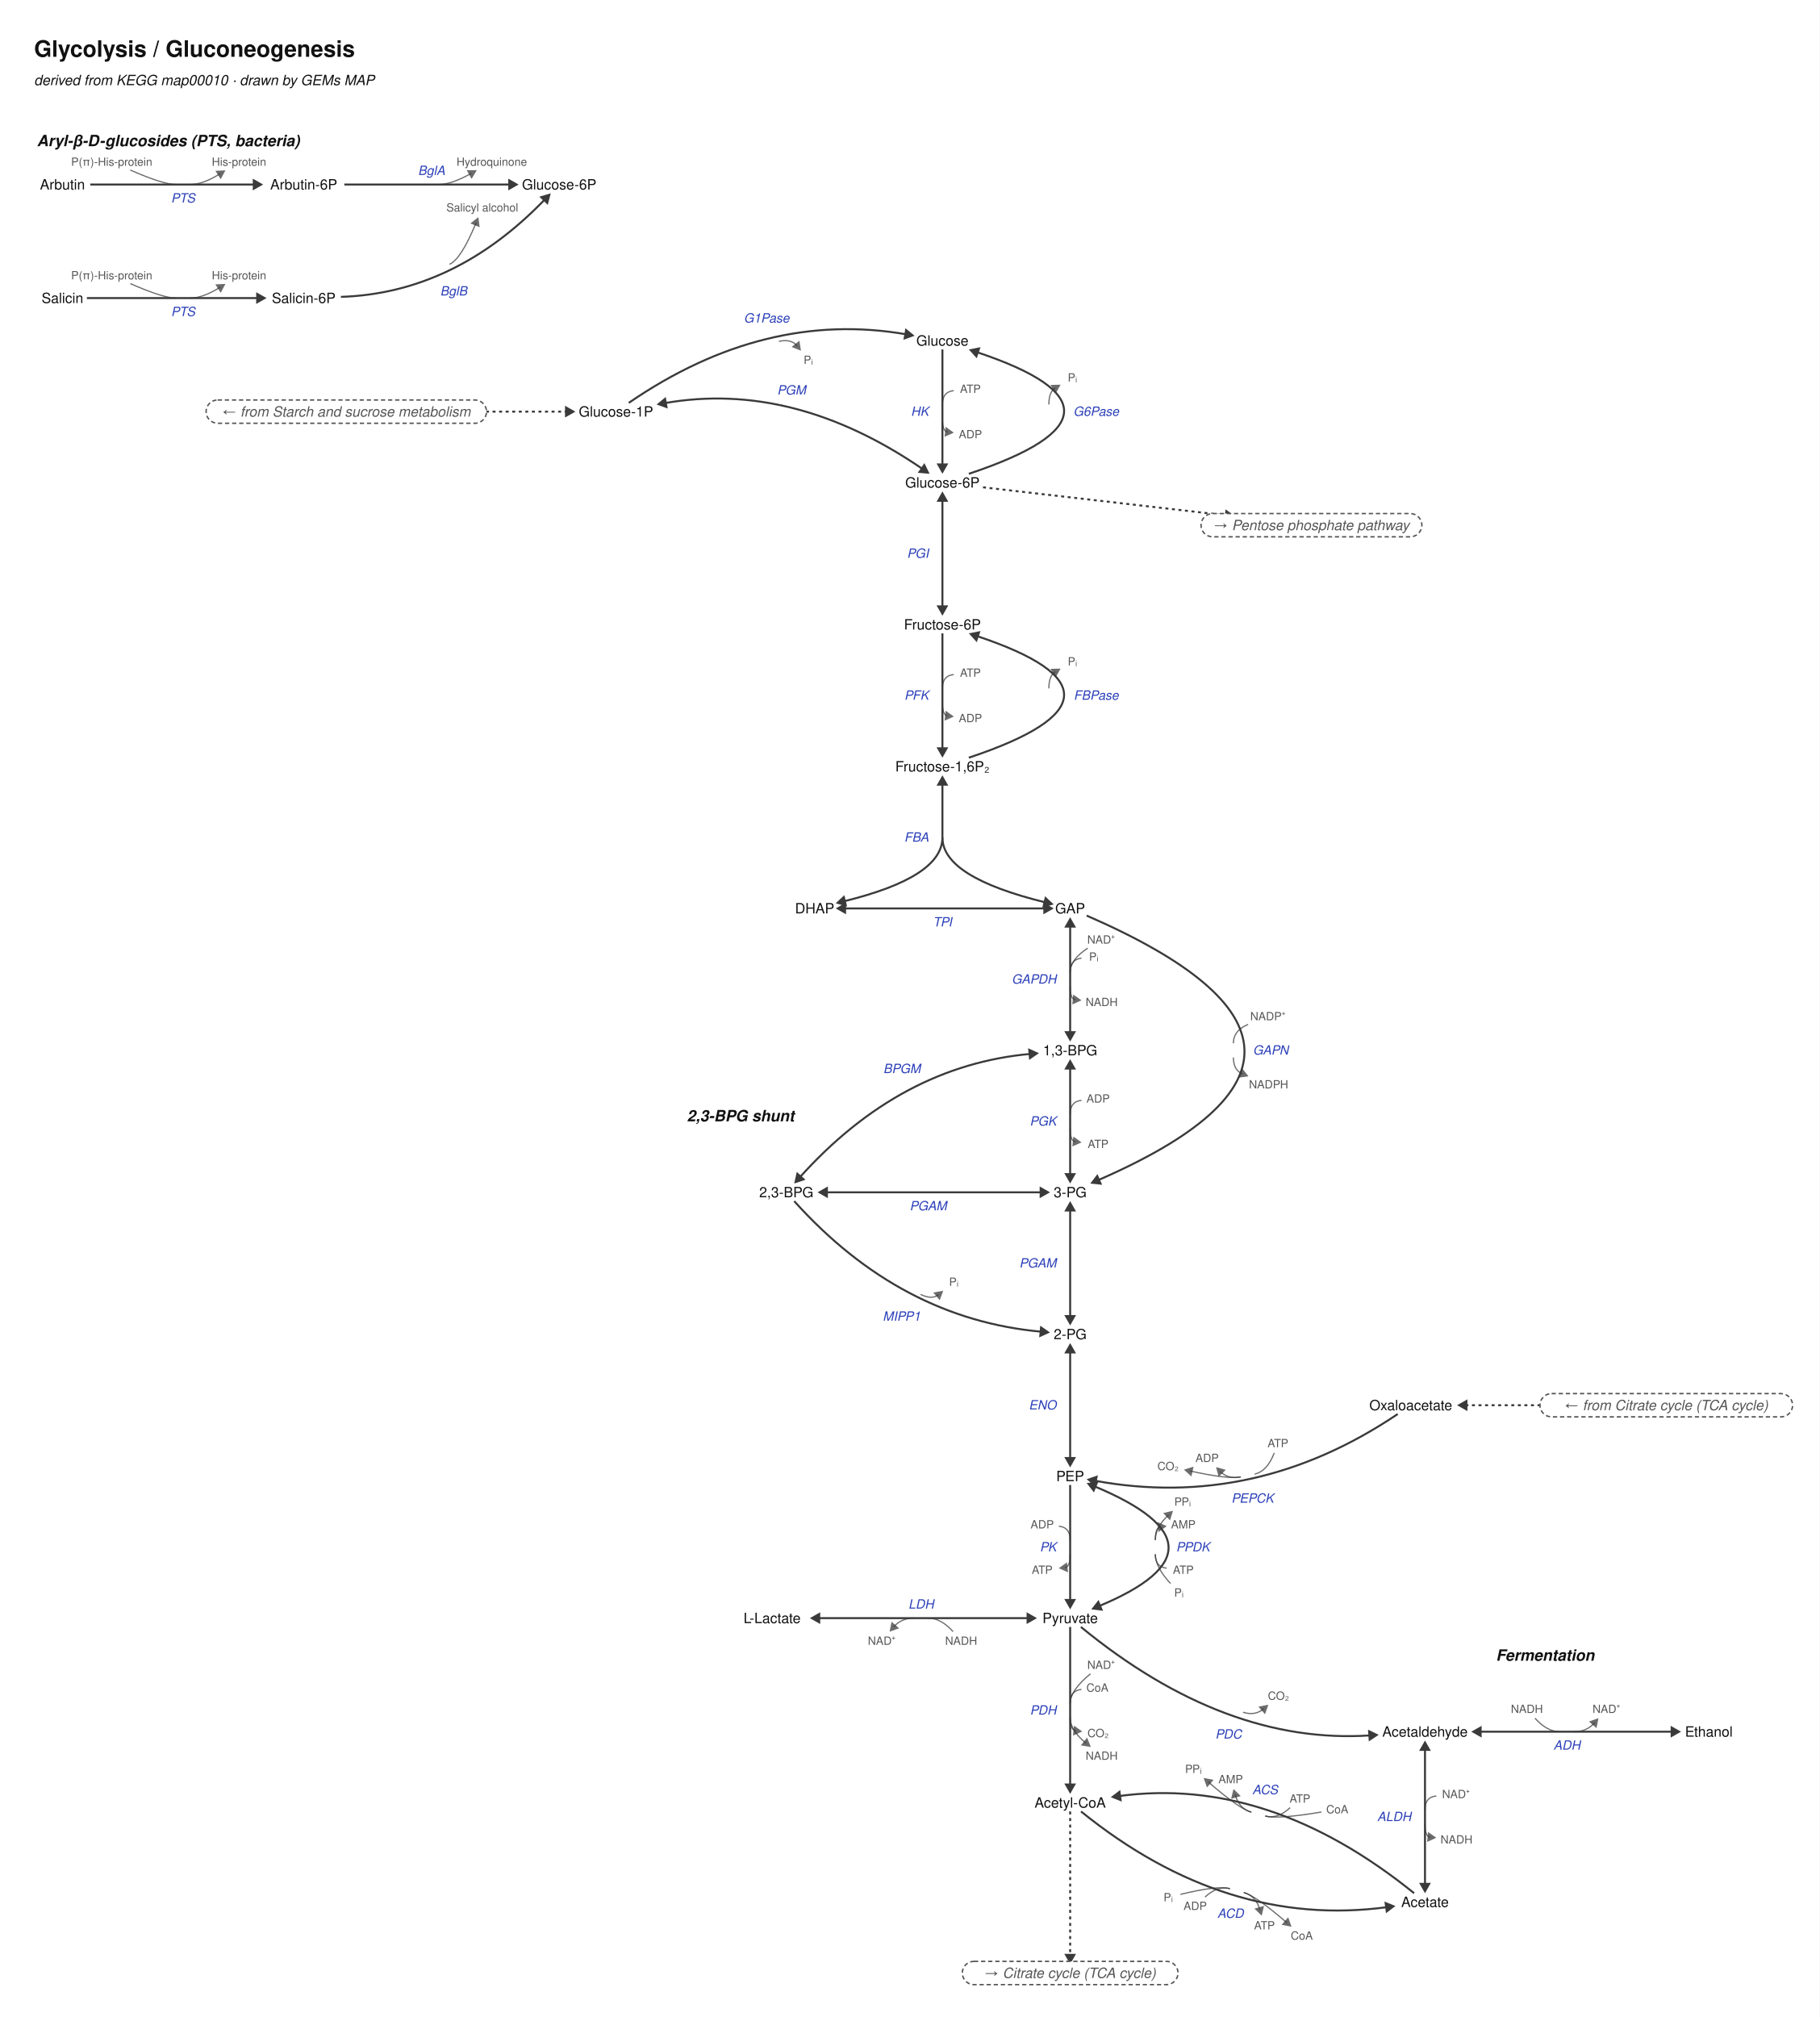
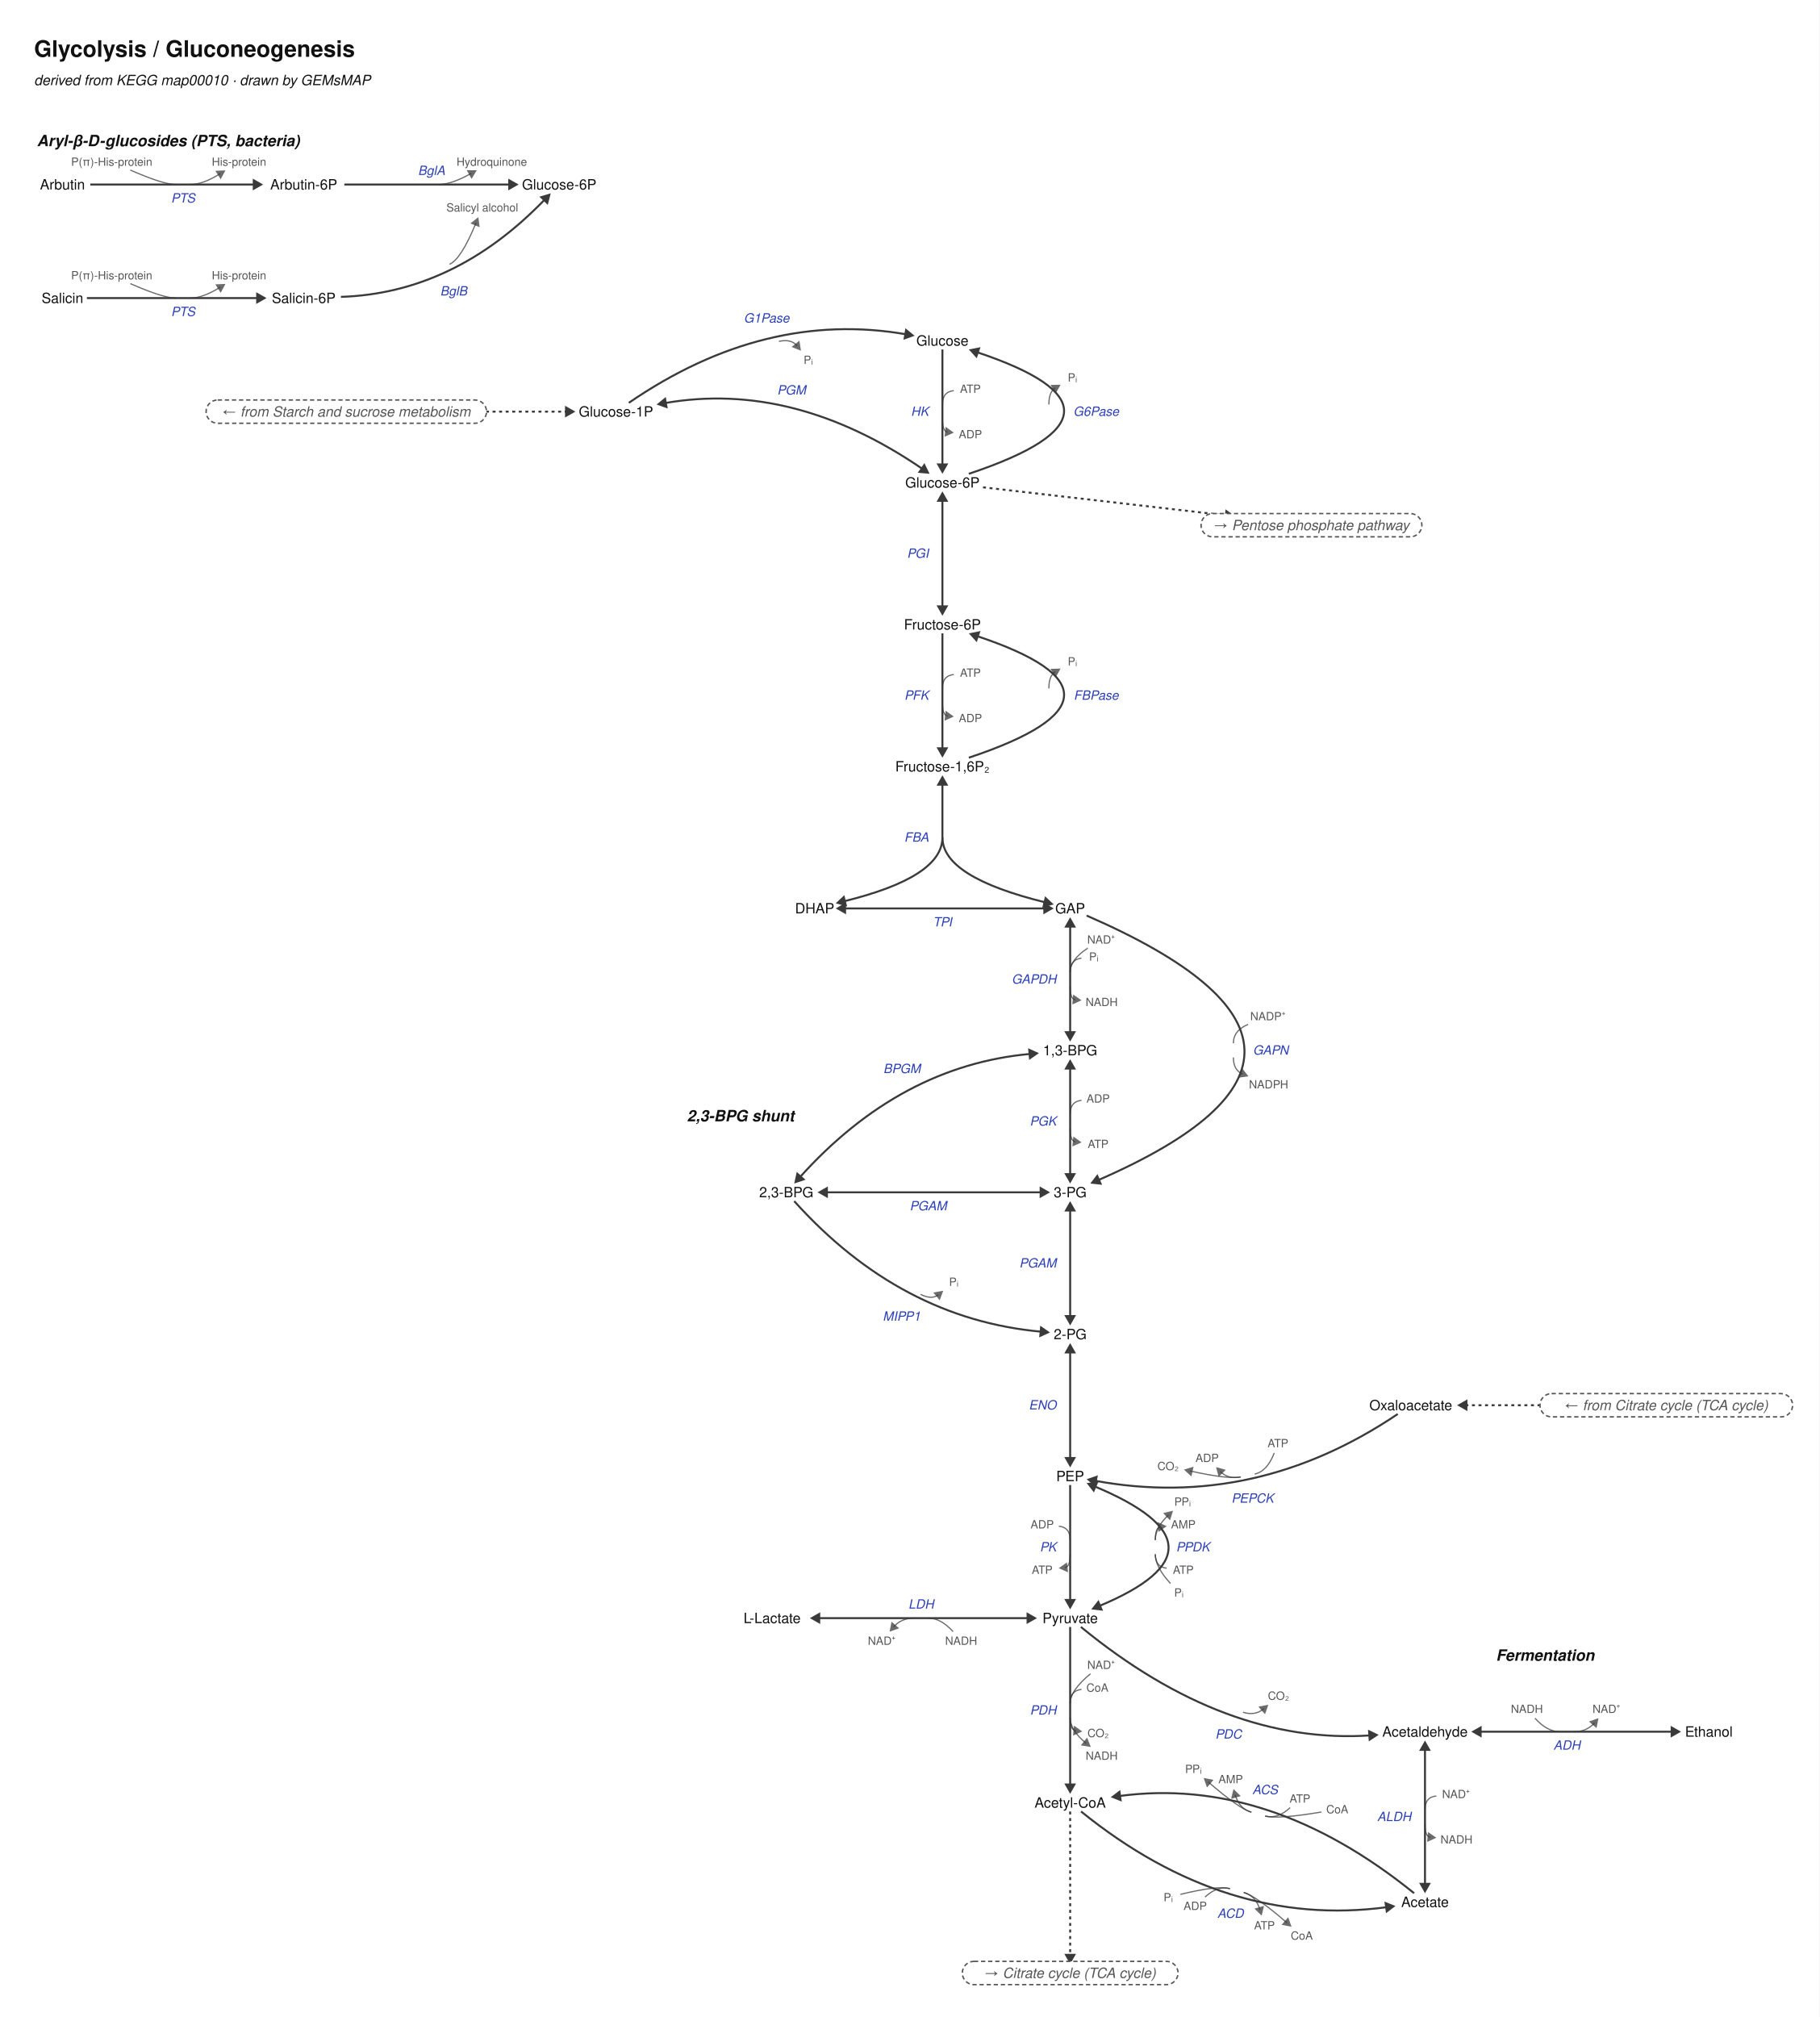
<svg xmlns="http://www.w3.org/2000/svg" width="1282" height="1421" viewBox="-754 -240 1282 1421" font-family="Helvetica, Arial, sans-serif">
  <rect x="-754" y="-240" width="1282" height="1421" fill="#ffffff" />
  <g font-family="Helvetica, Arial, sans-serif">
    <g id="background-texts" />
    <g id="groups">
      <g data-sel="group:tpl_grp_001">
        <rect x="-736" y="-150" width="422" height="146" rx="6" fill="none" pointer-events="stroke" stroke="none" stroke-width="1" />
        <text x="-728" y="-137" font-size="11" font-weight="600" font-style="italic" fill="#111111">Aryl-β-D-glucosides (PTS, bacteria)</text>
      </g>
    </g>
    <g id="reactions">
      <g data-sel="reaction:lnk_tpl_node_074" opacity="1">
        <path d="M-416.2,50 L-354.44,50" fill="none" stroke="#3a3a3a" stroke-width="1.4" stroke-dasharray="2.1 2.52" stroke-linecap="butt" />
        <path d="M-348.6,50 L-355.9,54.14 L-355.9,45.86 Z" fill="#3a3a3a" stroke="none" />
      </g>
      <g data-sel="reaction:lnk_tpl_node_075" opacity="1">
        <path d="M-61.4,103.3 L110.47,123.13" fill="none" stroke="#3a3a3a" stroke-width="1.4" stroke-dasharray="2.1 2.52" stroke-linecap="butt" />
        <path d="M116.27,123.8 L108.54,127.08 L109.49,118.85 Z" fill="#3a3a3a" stroke="none" />
      </g>
      <g data-sel="reaction:lnk_tpl_node_076" opacity="1">
        <path d="M336,750 L278.44,750" fill="none" stroke="#3a3a3a" stroke-width="1.4" stroke-dasharray="2.1 2.52" stroke-linecap="butt" />
        <path d="M272.6,750 L279.9,745.86 L279.9,754.14 Z" fill="#3a3a3a" stroke="none" />
      </g>
      <g data-sel="reaction:lnk_tpl_node_077" opacity="1">
        <path d="M0,1036.2 L0,1137.96" fill="none" stroke="#3a3a3a" stroke-width="1.4" stroke-dasharray="2.1 2.52" stroke-linecap="butt" />
        <path d="M0,1143.8 L-4.14,1136.5 L4.14,1136.5 Z" fill="#3a3a3a" stroke="none" />
      </g>
      <g data-sel="reaction:rg_tpl_rxn_001" opacity="1">
        <path d="M-90,6.2 L-90,87.96" fill="none" stroke="#3a3a3a" stroke-width="1.4" stroke-linecap="butt" />
        <path d="M-90,93.8 L-94.14,86.5 L-85.86,86.5 Z" fill="#3a3a3a" stroke="none" />
        <text x="-99.7" y="52.97" font-size="9" font-style="italic" text-anchor="end" fill="#2b3fb8">HK</text>
        <g>
          <path d="M-82.0,35.2 Q-90.0,36.0 -90.0,45.0" fill="none" stroke="#3a3a3a" stroke-opacity="0.75" stroke-width="0.84" />
        </g>
        <g>
          <path d="M-90.0,55.0 Q-90.0,64.0 -86.3,64.4" fill="none" stroke="#3a3a3a" stroke-opacity="0.75" stroke-width="0.84" />
          <path d="M-81.97,64.82 L-88.47,67.7 L-87.76,60.69 Z" fill="#3a3a3a" fill-opacity="0.75" stroke="none" />
        </g>
      </g>
      <g data-sel="reaction:rg_tpl_rxn_003" opacity="1">
        <path d="M-90,112.04 L-90,187.96" fill="none" stroke="#3a3a3a" stroke-width="1.4" stroke-linecap="butt" />
        <path d="M-90,193.8 L-94.14,186.5 L-85.86,186.5 Z" fill="#3a3a3a" stroke="none" />
        <path d="M-90,106.2 L-85.86,113.5 L-94.14,113.5 Z" fill="#3a3a3a" stroke="none" />
        <text x="-99.7" y="152.97" font-size="9" font-style="italic" text-anchor="end" fill="#2b3fb8">PGI</text>
      </g>
      <g data-sel="reaction:rg_tpl_rxn_004" opacity="1">
        <path d="M-90,206.2 L-90,287.96" fill="none" stroke="#3a3a3a" stroke-width="1.4" stroke-linecap="butt" />
        <path d="M-90,293.8 L-94.14,286.5 L-85.86,286.5 Z" fill="#3a3a3a" stroke="none" />
        <text x="-99.7" y="252.97" font-size="9" font-style="italic" text-anchor="end" fill="#2b3fb8">PFK</text>
        <g>
          <path d="M-82.0,235.2 Q-90.0,236.0 -90.0,245.0" fill="none" stroke="#3a3a3a" stroke-opacity="0.75" stroke-width="0.84" />
        </g>
        <g>
          <path d="M-90.0,255.0 Q-90.0,264.0 -86.3,264.4" fill="none" stroke="#3a3a3a" stroke-opacity="0.75" stroke-width="0.84" />
          <path d="M-81.97,264.82 L-88.47,267.7 L-87.76,260.69 Z" fill="#3a3a3a" fill-opacity="0.75" stroke="none" />
        </g>
      </g>
      <g data-sel="reaction:rg_tpl_rxn_006" opacity="1">
        <path d="M-90,312.04 Q-90,322 -90,350" fill="none" stroke="#3a3a3a" stroke-width="1.4" stroke-linecap="butt" />
        <path d="M-90,350 Q-90,378 -159.53,395" fill="none" stroke="#3a3a3a" stroke-width="1.4" stroke-linecap="butt" />
        <path d="M-90,350 Q-90,378 -17.27,395.78" fill="none" stroke="#3a3a3a" stroke-width="1.4" stroke-linecap="butt" />
        <path d="M-90,306.2 L-85.86,313.5 L-94.14,313.5 Z" fill="#3a3a3a" stroke="none" />
        <path d="M-165.2,396.38 L-159.09,390.63 L-157.13,398.67 Z" fill="#3a3a3a" stroke="none" />
        <path d="M-11.6,397.16 L-19.67,399.45 L-17.71,391.41 Z" fill="#3a3a3a" stroke="none" />
        <text x="-99.7" y="352.97" font-size="9" font-style="italic" text-anchor="end" fill="#2b3fb8">FBA</text>
      </g>
      <g data-sel="reaction:rg_tpl_rxn_007" opacity="1">
        <path d="M-159.36,400 L-17.44,400" fill="none" stroke="#3a3a3a" stroke-width="1.4" stroke-linecap="butt" />
        <path d="M-11.6,400 L-18.9,404.14 L-18.9,395.86 Z" fill="#3a3a3a" stroke="none" />
        <path d="M-165.2,400 L-157.9,395.86 L-157.9,404.14 Z" fill="#3a3a3a" stroke="none" />
        <text x="-90" y="412.67" font-size="9" font-style="italic" text-anchor="middle" fill="#2b3fb8">TPI</text>
      </g>
      <g data-sel="reaction:rg_tpl_rxn_008" opacity="1">
        <path d="M0,412.04 L0,487.96" fill="none" stroke="#3a3a3a" stroke-width="1.4" stroke-linecap="butt" />
        <path d="M0,493.8 L-4.14,486.5 L4.14,486.5 Z" fill="#3a3a3a" stroke="none" />
        <path d="M0,406.2 L4.14,413.5 L-4.14,413.5 Z" fill="#3a3a3a" stroke="none" />
        <text x="-9.7" y="452.97" font-size="9" font-style="italic" text-anchor="end" fill="#2b3fb8">GAPDH</text>
        <g>
          <path d="M8.0,435.0 Q0.0,436.0 0.0,445.0" fill="none" stroke="#3a3a3a" stroke-opacity="0.75" stroke-width="0.84" />
        </g>
        <g>
          <path d="M12.4,428.0 Q0.0,436.0 0.0,445.0" fill="none" stroke="#3a3a3a" stroke-opacity="0.75" stroke-width="0.84" />
        </g>
        <g>
          <path d="M0.0,455.0 Q0.0,464.0 3.7,464.3" fill="none" stroke="#3a3a3a" stroke-opacity="0.75" stroke-width="0.84" />
          <path d="M7.97,464.72 L1.5,467.67 L2.13,460.65 Z" fill="#3a3a3a" fill-opacity="0.75" stroke="none" />
        </g>
      </g>
      <g data-sel="reaction:rg_tpl_rxn_010" opacity="1">
        <path d="M0,512.04 L0,587.96" fill="none" stroke="#3a3a3a" stroke-width="1.4" stroke-linecap="butt" />
        <path d="M0,593.8 L-4.14,586.5 L4.14,586.5 Z" fill="#3a3a3a" stroke="none" />
        <path d="M0,506.2 L4.14,513.5 L-4.14,513.5 Z" fill="#3a3a3a" stroke="none" />
        <text x="-9.7" y="552.97" font-size="9" font-style="italic" text-anchor="end" fill="#2b3fb8">PGK</text>
        <g>
          <path d="M8.0,535.2 Q0.0,536.0 0.0,545.0" fill="none" stroke="#3a3a3a" stroke-opacity="0.75" stroke-width="0.84" />
        </g>
        <g>
          <path d="M0.0,555.0 Q0.0,564.0 3.7,564.4" fill="none" stroke="#3a3a3a" stroke-opacity="0.75" stroke-width="0.84" />
          <path d="M8.03,564.82 L1.53,567.7 L2.24,560.69 Z" fill="#3a3a3a" fill-opacity="0.75" stroke="none" />
        </g>
      </g>
      <g data-sel="reaction:rg_tpl_rxn_014" opacity="1">
        <path d="M0,612.04 L0,687.96" fill="none" stroke="#3a3a3a" stroke-width="1.4" stroke-linecap="butt" />
        <path d="M0,693.8 L-4.14,686.5 L4.14,686.5 Z" fill="#3a3a3a" stroke="none" />
        <path d="M0,606.2 L4.14,613.5 L-4.14,613.5 Z" fill="#3a3a3a" stroke="none" />
        <text x="-9.7" y="652.97" font-size="9" font-style="italic" text-anchor="end" fill="#2b3fb8">PGAM</text>
      </g>
      <g data-sel="reaction:rg_tpl_rxn_015" opacity="1">
        <path d="M0,712.04 L0,787.96" fill="none" stroke="#3a3a3a" stroke-width="1.4" stroke-linecap="butt" />
        <path d="M0,793.8 L-4.14,786.5 L4.14,786.5 Z" fill="#3a3a3a" stroke="none" />
        <path d="M0,706.2 L4.14,713.5 L-4.14,713.5 Z" fill="#3a3a3a" stroke="none" />
        <text x="-9.7" y="752.97" font-size="9" font-style="italic" text-anchor="end" fill="#2b3fb8">ENO</text>
      </g>
      <g data-sel="reaction:rg_tpl_rxn_016" opacity="1">
        <path d="M0,806.2 L0,887.96" fill="none" stroke="#3a3a3a" stroke-width="1.4" stroke-linecap="butt" />
        <path d="M0,893.8 L-4.14,886.5 L4.14,886.5 Z" fill="#3a3a3a" stroke="none" />
        <text x="-9.7" y="852.97" font-size="9" font-style="italic" text-anchor="end" fill="#2b3fb8">PK</text>
        <g>
          <path d="M-8.0,835.2 Q0.0,836.0 0.0,845.0" fill="none" stroke="#3a3a3a" stroke-opacity="0.75" stroke-width="0.84" />
        </g>
        <g>
          <path d="M0.0,855.0 Q0.0,864.0 -3.7,864.4" fill="none" stroke="#3a3a3a" stroke-opacity="0.75" stroke-width="0.84" />
          <path d="M-8.03,864.82 L-2.24,860.69 L-1.53,867.7 Z" fill="#3a3a3a" fill-opacity="0.75" stroke="none" />
        </g>
      </g>
      <g data-sel="reaction:rg_tpl_rxn_020" opacity="1">
        <path d="M0,906.2 L0,1017.96" fill="none" stroke="#3a3a3a" stroke-width="1.4" stroke-linecap="butt" />
        <path d="M0,1023.8 L-4.14,1016.5 L4.14,1016.5 Z" fill="#3a3a3a" stroke="none" />
        <text x="-9.7" y="967.97" font-size="9" font-style="italic" text-anchor="end" fill="#2b3fb8">PDH</text>
        <g>
          <path d="M8.0,950.2 Q0.0,951.0 0.0,960.0" fill="none" stroke="#3a3a3a" stroke-opacity="0.75" stroke-width="0.84" />
        </g>
        <g>
          <path d="M14.3,939.2 Q0.0,951.0 0.0,960.0" fill="none" stroke="#3a3a3a" stroke-opacity="0.75" stroke-width="0.84" />
        </g>
        <g>
          <path d="M0.0,970.0 Q0.0,979.0 4.2,979.4" fill="none" stroke="#3a3a3a" stroke-opacity="0.75" stroke-width="0.84" />
          <path d="M8.51,979.86 L2.01,982.75 L2.72,975.73 Z" fill="#3a3a3a" fill-opacity="0.75" stroke="none" />
        </g>
        <g>
          <path d="M0.0,970.0 Q0.0,979.0 11.2,988.1" fill="none" stroke="#3a3a3a" stroke-opacity="0.75" stroke-width="0.84" />
          <path d="M14.53,990.78 L7.51,989.63 L11.95,984.15 Z" fill="#3a3a3a" fill-opacity="0.75" stroke="none" />
        </g>
      </g>
      <g data-sel="reaction:rg_tpl_rxn_002" opacity="1">
        <path d="M-71.4,93.8 Q60,50 -65.86,8.05" fill="none" stroke="#3a3a3a" stroke-width="1.4" stroke-linecap="butt" />
        <path d="M-71.4,6.2 L-63.17,4.58 L-65.78,12.44 Z" fill="#3a3a3a" stroke="none" />
        <text x="18.3" y="52.97" font-size="9" font-style="italic" text-anchor="middle" fill="#2b3fb8">G6Pase</text>
        <g>
          <path d="M-15.0,45.0 Q-15.0,36.0 -10.5,33.3" fill="none" stroke="#3a3a3a" stroke-opacity="0.75" stroke-width="0.84" />
          <path d="M-6.75,31.03 L-10.23,37.24 L-13.87,31.2 Z" fill="#3a3a3a" fill-opacity="0.75" stroke="none" />
        </g>
      </g>
      <g data-sel="reaction:rg_tpl_rxn_005" opacity="1">
        <path d="M-71.4,293.8 Q60,250 -65.86,208.05" fill="none" stroke="#3a3a3a" stroke-width="1.4" stroke-linecap="butt" />
        <path d="M-71.4,206.2 L-63.17,204.58 L-65.78,212.44 Z" fill="#3a3a3a" stroke="none" />
        <text x="18.3" y="252.97" font-size="9" font-style="italic" text-anchor="middle" fill="#2b3fb8">FBPase</text>
        <g>
          <path d="M-15.0,245.0 Q-15.0,236.0 -10.5,233.3" fill="none" stroke="#3a3a3a" stroke-opacity="0.75" stroke-width="0.84" />
          <path d="M-6.75,231.03 L-10.23,237.24 L-13.87,231.2 Z" fill="#3a3a3a" fill-opacity="0.75" stroke="none" />
        </g>
      </g>
      <g data-sel="reaction:rg_tpl_rxn_017" opacity="1">
        <path d="M20.27,891.55 Q120,850 16.99,807.08" fill="none" stroke="#3a3a3a" stroke-width="1.4" stroke-linecap="butt" />
        <path d="M11.6,804.83 L19.93,803.82 L16.75,811.46 Z" fill="#3a3a3a" stroke="none" />
        <path d="M14.88,893.8 L20.03,887.17 L23.21,894.81 Z" fill="#3a3a3a" stroke="none" />
        <text x="86.5" y="852.97" font-size="9" font-style="italic" text-anchor="middle" fill="#2b3fb8">PPDK</text>
        <g>
          <path d="M68.0,864.8 Q60.0,864.0 60.0,855.0" fill="none" stroke="#3a3a3a" stroke-opacity="0.75" stroke-width="0.84" />
        </g>
        <g>
          <path d="M70.7,875.6 Q60.0,864.0 60.0,855.0" fill="none" stroke="#3a3a3a" stroke-opacity="0.75" stroke-width="0.84" />
        </g>
        <g>
          <path d="M60.0,845.0 Q60.0,836.0 63.7,835.6" fill="none" stroke="#3a3a3a" stroke-opacity="0.75" stroke-width="0.84" />
          <path d="M68.03,835.18 L62.24,839.31 L61.53,832.3 Z" fill="#3a3a3a" fill-opacity="0.75" stroke="none" />
        </g>
        <g>
          <path d="M60.0,845.0 Q60.0,836.0 69.3,827.3" fill="none" stroke="#3a3a3a" stroke-opacity="0.75" stroke-width="0.84" />
          <path d="M72.45,824.33 L70.35,831.13 L65.53,825.98 Z" fill="#3a3a3a" fill-opacity="0.75" stroke="none" />
        </g>
      </g>
      <g data-sel="reaction:rg_tpl_rxn_018" opacity="1">
        <path d="M230.79,756.2 Q130.2,823.95 17.34,803.19" fill="none" stroke="#3a3a3a" stroke-width="1.4" stroke-linecap="butt" />
        <path d="M11.6,802.13 L19.53,799.38 L18.03,807.53 Z" fill="#3a3a3a" stroke="none" />
        <text x="128.499" y="818.645" font-size="9" font-style="italic" text-anchor="middle" fill="#2b3fb8">PEPCK</text>
        <g>
          <path d="M143.8,783.6 Q138.8,796.6 130.0,798.5" fill="none" stroke="#3a3a3a" stroke-opacity="0.75" stroke-width="0.84" />
        </g>
        <g>
          <path d="M120.2,800.5 Q111.4,802.3 105.8,796.7" fill="none" stroke="#3a3a3a" stroke-opacity="0.75" stroke-width="0.84" />
          <path d="M102.79,793.59 L109.63,795.52 L104.61,800.46 Z" fill="#3a3a3a" fill-opacity="0.75" stroke="none" />
        </g>
        <g>
          <path d="M120.2,800.5 Q111.4,802.3 84.4,796.3" fill="none" stroke="#3a3a3a" stroke-opacity="0.75" stroke-width="0.84" />
          <path d="M80.15,795.38 L86.95,793.28 L85.42,800.16 Z" fill="#3a3a3a" fill-opacity="0.75" stroke="none" />
        </g>
      </g>
      <g data-sel="reaction:rg_tpl_rxn_009" opacity="1">
        <path d="M11.6,405.04 Q230,500 19.56,591.5" fill="none" stroke="#3a3a3a" stroke-width="1.4" stroke-linecap="butt" />
        <path d="M14.2,593.83 L19.24,587.12 L22.55,594.71 Z" fill="#3a3a3a" stroke="none" />
        <text x="141.3" y="502.97" font-size="9" font-style="italic" text-anchor="middle" fill="#2b3fb8">GAPN</text>
        <g>
          <path d="M125.4,481.7 Q115.0,486.0 115.0,495.0" fill="none" stroke="#3a3a3a" stroke-opacity="0.75" stroke-width="0.84" />
        </g>
        <g>
          <path d="M115.0,505.0 Q115.0,514.0 121.6,516.7" fill="none" stroke="#3a3a3a" stroke-opacity="0.75" stroke-width="0.84" />
          <path d="M125.64,518.29 L118.59,519.25 L121.23,512.71 Z" fill="#3a3a3a" fill-opacity="0.75" stroke="none" />
        </g>
      </g>
      <g data-sel="reaction:rg_tpl_rxn_011" opacity="1">
        <path d="M-27.82,502.47 Q-119.68,510.65 -190.52,589.46" fill="none" stroke="#3a3a3a" stroke-width="1.4" stroke-linecap="butt" />
        <path d="M-194.43,593.8 L-192.63,585.6 L-186.47,591.14 Z" fill="#3a3a3a" stroke="none" />
        <path d="M-22,501.96 L-28.9,506.73 L-29.64,498.48 Z" fill="#3a3a3a" stroke="none" />
        <text x="-118.539" y="515.993" font-size="9" font-style="italic" text-anchor="middle" fill="#2b3fb8">BPGM</text>
      </g>
      <g data-sel="reaction:rg_tpl_rxn_012" opacity="1">
        <path d="M-172.16,600 L-20.04,600" fill="none" stroke="#3a3a3a" stroke-width="1.4" stroke-linecap="butt" />
        <path d="M-14.2,600 L-21.5,604.14 L-21.5,595.86 Z" fill="#3a3a3a" stroke="none" />
        <path d="M-178,600 L-170.7,595.86 L-170.7,604.14 Z" fill="#3a3a3a" stroke="none" />
        <text x="-100" y="612.67" font-size="9" font-style="italic" text-anchor="middle" fill="#2b3fb8">PGAM</text>
      </g>
      <g data-sel="reaction:rg_tpl_rxn_013" opacity="1">
        <path d="M-194.43,606.2 Q-119.68,689.35 -20.02,698.22" fill="none" stroke="#3a3a3a" stroke-width="1.4" stroke-linecap="butt" />
        <path d="M-14.2,698.74 L-21.84,702.21 L-21.1,693.97 Z" fill="#3a3a3a" stroke="none" />
        <text x="-118.739" y="690.447" font-size="9" font-style="italic" text-anchor="middle" fill="#2b3fb8">MIPP1</text>
        <g>
          <path d="M-105.4,671.9 Q-97.3,675.9 -92.8,672.1" fill="none" stroke="#3a3a3a" stroke-opacity="0.75" stroke-width="0.84" />
          <path d="M-89.45,669.34 L-91.92,676.02 L-96.45,670.61 Z" fill="#3a3a3a" fill-opacity="0.75" stroke="none" />
        </g>
      </g>
      <g data-sel="reaction:rg_tpl_rxn_026" opacity="1">
        <path d="M-285.65,43.99 Q-194.8,28.1 -103.85,90.5" fill="none" stroke="#3a3a3a" stroke-width="1.4" stroke-linecap="butt" />
        <path d="M-99.04,93.8 L-107.4,93.08 L-102.71,86.26 Z" fill="#3a3a3a" stroke="none" />
        <path d="M-291.4,45 L-284.92,39.66 L-283.5,47.82 Z" fill="#3a3a3a" stroke="none" />
        <text x="-196.302" y="37.918" font-size="9" font-style="italic" text-anchor="middle" fill="#2b3fb8">PGM</text>
      </g>
      <g data-sel="reaction:rg_tpl_rxn_027" opacity="1">
        <path d="M-310.96,43.8 Q-215.2,-21.9 -115.35,-4.44" fill="none" stroke="#3a3a3a" stroke-width="1.4" stroke-linecap="butt" />
        <path d="M-109.6,-3.43 L-117.5,-0.61 L-116.08,-8.77 Z" fill="#3a3a3a" stroke="none" />
        <text x="-213.898" y="-12.782" font-size="9" font-style="italic" text-anchor="middle" fill="#2b3fb8">G1Pase</text>
        <g>
          <path d="M-205.2,0.5 Q-196.4,-1.4 -192.4,3.7" fill="none" stroke="#3a3a3a" stroke-opacity="0.75" stroke-width="0.84" />
          <path d="M-189.68,7.07 L-196.28,4.42 L-190.76,0.04 Z" fill="#3a3a3a" fill-opacity="0.75" stroke="none" />
        </g>
      </g>
      <g data-sel="reaction:rg_tpl_rxn_019" opacity="1">
        <path d="M-29.24,900 L-177.56,900" fill="none" stroke="#3a3a3a" stroke-width="1.4" stroke-linecap="butt" />
        <path d="M-183.4,900 L-176.1,895.86 L-176.1,904.14 Z" fill="#3a3a3a" stroke="none" />
        <path d="M-23.4,900 L-30.7,904.14 L-30.7,895.86 Z" fill="#3a3a3a" stroke="none" />
        <text x="-105" y="893.27" font-size="9" font-style="italic" text-anchor="middle" fill="#2b3fb8">LDH</text>
        <g>
          <path d="M-82.5,909.5 Q-91.0,900.0 -100.0,900.0" fill="none" stroke="#3a3a3a" stroke-opacity="0.75" stroke-width="0.84" />
        </g>
        <g>
          <path d="M-110.0,900.0 Q-119.0,900.0 -124.4,906.2" fill="none" stroke="#3a3a3a" stroke-opacity="0.75" stroke-width="0.84" />
          <path d="M-127.22,909.53 L-125.85,902.54 L-120.51,907.15 Z" fill="#3a3a3a" fill-opacity="0.75" stroke="none" />
        </g>
      </g>
      <g data-sel="reaction:rg_tpl_rxn_021" opacity="1">
        <path d="M7.56,906.2 Q109.15,989.53 211.57,982.6" fill="none" stroke="#3a3a3a" stroke-width="1.4" stroke-linecap="butt" />
        <path d="M217.4,982.2 L210.4,986.83 L209.84,978.57 Z" fill="#3a3a3a" stroke="none" />
        <text x="111.576" y="984.833" font-size="9" font-style="italic" text-anchor="middle" fill="#2b3fb8">PDC</text>
        <g>
          <path d="M121.8,966.3 Q130.4,969.0 136.4,963.8" fill="none" stroke="#3a3a3a" stroke-opacity="0.75" stroke-width="0.84" />
          <path d="M139.62,960.98 L137.29,967.7 L132.65,962.39 Z" fill="#3a3a3a" fill-opacity="0.75" stroke="none" />
        </g>
      </g>
      <g data-sel="reaction:rg_tpl_rxn_022" opacity="1">
        <path d="M288.44,980 L424.56,980" fill="none" stroke="#3a3a3a" stroke-width="1.4" stroke-linecap="butt" />
        <path d="M430.4,980 L423.1,984.14 L423.1,975.86 Z" fill="#3a3a3a" stroke="none" />
        <path d="M282.6,980 L289.9,975.86 L289.9,984.14 Z" fill="#3a3a3a" stroke="none" />
        <text x="350" y="992.67" font-size="9" font-style="italic" text-anchor="middle" fill="#2b3fb8">ADH</text>
        <g>
          <path d="M327.5,970.5 Q336.0,980.0 345.0,980.0" fill="none" stroke="#3a3a3a" stroke-opacity="0.75" stroke-width="0.84" />
        </g>
        <g>
          <path d="M355.0,980.0 Q364.0,980.0 369.4,973.8" fill="none" stroke="#3a3a3a" stroke-opacity="0.75" stroke-width="0.84" />
          <path d="M372.22,970.47 L370.85,977.46 L365.51,972.85 Z" fill="#3a3a3a" fill-opacity="0.75" stroke="none" />
        </g>
      </g>
      <g data-sel="reaction:rg_tpl_rxn_023" opacity="1">
        <path d="M250,992.04 L250,1087.96" fill="none" stroke="#3a3a3a" stroke-width="1.4" stroke-linecap="butt" />
        <path d="M250,1093.8 L245.86,1086.5 L254.14,1086.5 Z" fill="#3a3a3a" stroke="none" />
        <path d="M250,986.2 L254.14,993.5 L245.86,993.5 Z" fill="#3a3a3a" stroke="none" />
        <text x="240.3" y="1042.97" font-size="9" font-style="italic" text-anchor="end" fill="#2b3fb8">ALDH</text>
        <g>
          <path d="M258.0,1025.3 Q250.0,1026.0 250.0,1035.0" fill="none" stroke="#3a3a3a" stroke-opacity="0.75" stroke-width="0.84" />
        </g>
        <g>
          <path d="M250.0,1045.0 Q250.0,1054.0 253.7,1054.3" fill="none" stroke="#3a3a3a" stroke-opacity="0.75" stroke-width="0.84" />
          <path d="M257.97,1054.72 L251.5,1057.67 L252.13,1050.65 Z" fill="#3a3a3a" fill-opacity="0.75" stroke="none" />
        </g>
      </g>
      <g data-sel="reaction:rg_tpl_rxn_024" opacity="1">
        <path d="M242.34,1093.8 Q140.1,1011.07 34.39,1025.35" fill="none" stroke="#3a3a3a" stroke-width="1.4" stroke-linecap="butt" />
        <path d="M28.6,1026.14 L35.28,1021.06 L36.39,1029.26 Z" fill="#3a3a3a" stroke="none" />
        <text x="137.35" y="1024.007" font-size="9" font-style="italic" text-anchor="middle" fill="#2b3fb8">ACS</text>
        <g>
          <path d="M155.0,1033.5 Q146.0,1041.8 137.4,1039.4" fill="none" stroke="#3a3a3a" stroke-opacity="0.75" stroke-width="0.84" />
        </g>
        <g>
          <path d="M177.0,1036.6 Q146.0,1041.8 137.4,1039.4" fill="none" stroke="#3a3a3a" stroke-opacity="0.75" stroke-width="0.84" />
        </g>
        <g>
          <path d="M127.7,1036.7 Q119.1,1034.3 116.3,1024.5" fill="none" stroke="#3a3a3a" stroke-opacity="0.75" stroke-width="0.84" />
          <path d="M115.08,1020.38 L120.17,1025.35 L113.4,1027.3 Z" fill="#3a3a3a" fill-opacity="0.75" stroke="none" />
        </g>
        <g>
          <path d="M127.7,1036.7 Q119.1,1034.3 97.3,1015.4" fill="none" stroke="#3a3a3a" stroke-opacity="0.75" stroke-width="0.84" />
          <path d="M94.04,1012.57 L101.01,1013.95 L96.4,1019.28 Z" fill="#3a3a3a" fill-opacity="0.75" stroke="none" />
        </g>
      </g>
      <g data-sel="reaction:rg_tpl_rxn_025" opacity="1">
        <path d="M7.66,1036.2 Q109.9,1118.93 223.41,1103.59" fill="none" stroke="#3a3a3a" stroke-width="1.4" stroke-linecap="butt" />
        <path d="M229.2,1102.81 L222.52,1107.89 L221.41,1099.68 Z" fill="#3a3a3a" stroke="none" />
        <text x="112.95" y="1111.133" font-size="9" font-style="italic" text-anchor="middle" fill="#2b3fb8">ACD</text>
        <g>
          <path d="M95.0,1096.5 Q104.0,1088.2 112.6,1090.6" fill="none" stroke="#3a3a3a" stroke-opacity="0.75" stroke-width="0.84" />
        </g>
        <g>
          <path d="M77.7,1094.6 Q104.0,1088.2 112.6,1090.6" fill="none" stroke="#3a3a3a" stroke-opacity="0.75" stroke-width="0.84" />
        </g>
        <g>
          <path d="M122.3,1093.3 Q130.9,1095.7 133.7,1105.5" fill="none" stroke="#3a3a3a" stroke-opacity="0.75" stroke-width="0.84" />
          <path d="M134.92,1109.62 L129.83,1104.65 L136.6,1102.7 Z" fill="#3a3a3a" fill-opacity="0.75" stroke="none" />
        </g>
        <g>
          <path d="M122.3,1093.3 Q130.9,1095.7 152.7,1114.6" fill="none" stroke="#3a3a3a" stroke-opacity="0.75" stroke-width="0.84" />
          <path d="M155.96,1117.43 L148.99,1116.05 L153.6,1110.72 Z" fill="#3a3a3a" fill-opacity="0.75" stroke="none" />
        </g>
      </g>
      <g data-sel="reaction:rg_tpl_rxn_028" opacity="1">
        <path d="M-690.4,-110 L-574.44,-110" fill="none" stroke="#3a3a3a" stroke-width="1.4" stroke-linecap="butt" />
        <path d="M-568.6,-110 L-575.9,-105.86 L-575.9,-114.14 Z" fill="#3a3a3a" stroke="none" />
        <text x="-625" y="-97.33" font-size="9" font-style="italic" text-anchor="middle" fill="#2b3fb8">PTS</text>
        <g>
          <path d="M-662.2,-120.2 Q-639.0,-110.0 -630.0,-110.0" fill="none" stroke="#3a3a3a" stroke-opacity="0.75" stroke-width="0.84" />
        </g>
        <g>
          <path d="M-620.0,-110.0 Q-611.0,-110.0 -598.8,-117.7" fill="none" stroke="#3a3a3a" stroke-opacity="0.75" stroke-width="0.84" />
          <path d="M-595.17,-119.97 L-598.52,-113.7 L-602.27,-119.66 Z" fill="#3a3a3a" fill-opacity="0.75" stroke="none" />
        </g>
      </g>
      <g data-sel="reaction:rg_tpl_rxn_030" opacity="1">
        <path d="M-692.8,-30 L-572.04,-30" fill="none" stroke="#3a3a3a" stroke-width="1.4" stroke-linecap="butt" />
        <path d="M-566.2,-30 L-573.5,-25.86 L-573.5,-34.14 Z" fill="#3a3a3a" stroke="none" />
        <text x="-625" y="-17.33" font-size="9" font-style="italic" text-anchor="middle" fill="#2b3fb8">PTS</text>
        <g>
          <path d="M-662.2,-40.2 Q-639.0,-30.0 -630.0,-30.0" fill="none" stroke="#3a3a3a" stroke-opacity="0.75" stroke-width="0.84" />
        </g>
        <g>
          <path d="M-620.0,-30.0 Q-611.0,-30.0 -598.8,-37.7" fill="none" stroke="#3a3a3a" stroke-opacity="0.75" stroke-width="0.84" />
          <path d="M-595.17,-39.97 L-598.52,-33.7 L-602.27,-39.66 Z" fill="#3a3a3a" fill-opacity="0.75" stroke="none" />
        </g>
      </g>
      <g data-sel="reaction:rg_tpl_rxn_029" opacity="1">
        <path d="M-511.4,-110 L-394.44,-110" fill="none" stroke="#3a3a3a" stroke-width="1.4" stroke-linecap="butt" />
        <path d="M-388.6,-110 L-395.9,-105.86 L-395.9,-114.14 Z" fill="#3a3a3a" stroke="none" />
        <text x="-450" y="-116.73" font-size="9" font-style="italic" text-anchor="middle" fill="#2b3fb8">BglA</text>
        <g>
          <path d="M-445.0,-110.0 Q-436.0,-110.0 -421.9,-117.9" fill="none" stroke="#3a3a3a" stroke-opacity="0.75" stroke-width="0.84" />
          <path d="M-418.08,-120.06 L-421.74,-113.96 L-425.19,-120.11 Z" fill="#3a3a3a" fill-opacity="0.75" stroke="none" />
        </g>
      </g>
      <g data-sel="reaction:rg_tpl_rxn_031" opacity="1">
        <path d="M-513.8,-30.85 Q-433.75,-33.45 -370.03,-99.59" fill="none" stroke="#3a3a3a" stroke-width="1.4" stroke-linecap="butt" />
        <path d="M-365.97,-103.8 L-368.06,-95.67 L-374.02,-101.42 Z" fill="#3a3a3a" stroke="none" />
        <text x="-434.377" y="-31.854" font-size="9" font-style="italic" text-anchor="middle" fill="#2b3fb8">BglB</text>
        <g>
          <path d="M-437.3,-53.8 Q-429.1,-57.4 -418.6,-83.0" fill="none" stroke="#3a3a3a" stroke-opacity="0.75" stroke-width="0.84" />
          <path d="M-416.99,-86.99 L-416.06,-79.93 L-422.59,-82.6 Z" fill="#3a3a3a" fill-opacity="0.75" stroke="none" />
        </g>
      </g>
    </g>
    <g id="plot-connectors" />
    <g id="metabolites">
      <g data-sel="node:tpl_node_001" opacity="1">
        <text x="-90" y="3.5" font-size="10" text-anchor="middle" fill="#111111">Glucose</text>
      </g>
      <g data-sel="node:tpl_node_002" opacity="1">
        <text x="-90" y="103.5" font-size="10" text-anchor="middle" fill="#111111">Glucose-6P</text>
      </g>
      <g data-sel="node:tpl_node_003" opacity="1">
        <text x="-90" y="203.5" font-size="10" text-anchor="middle" fill="#111111">Fructose-6P</text>
      </g>
      <g data-sel="node:tpl_node_004" opacity="1">
        <text x="-90" y="303.5" font-size="10" text-anchor="middle" fill="#111111">Fructose-1,6P₂</text>
      </g>
      <g data-sel="node:tpl_node_005" opacity="1">
        <text x="0" y="403.5" font-size="10" text-anchor="middle" fill="#111111">GAP</text>
      </g>
      <g data-sel="node:tpl_node_006" opacity="1">
        <text x="0" y="503.5" font-size="10" text-anchor="middle" fill="#111111">1,3-BPG</text>
      </g>
      <g data-sel="node:tpl_node_007" opacity="1">
        <text x="0" y="603.5" font-size="10" text-anchor="middle" fill="#111111">3-PG</text>
      </g>
      <g data-sel="node:tpl_node_008" opacity="1">
        <text x="0" y="703.5" font-size="10" text-anchor="middle" fill="#111111">2-PG</text>
      </g>
      <g data-sel="node:tpl_node_009" opacity="1">
        <text x="0" y="803.5" font-size="10" text-anchor="middle" fill="#111111">PEP</text>
      </g>
      <g data-sel="node:tpl_node_010" opacity="1">
        <text x="0" y="903.5" font-size="10" text-anchor="middle" fill="#111111">Pyruvate</text>
      </g>
      <g data-sel="node:tpl_node_011" opacity="1">
        <text x="0" y="1033.5" font-size="10" text-anchor="middle" fill="#111111">Acetyl-CoA</text>
      </g>
      <g data-sel="node:tpl_node_012" opacity="1">
        <text x="-180" y="403.5" font-size="10" text-anchor="middle" fill="#111111">DHAP</text>
      </g>
      <g data-sel="node:tpl_node_013" opacity="1">
        <text x="-200" y="603.5" font-size="10" text-anchor="middle" fill="#111111">2,3-BPG</text>
      </g>
      <g data-sel="node:tpl_node_014" opacity="1">
        <text x="-320" y="53.5" font-size="10" text-anchor="middle" fill="#111111">Glucose-1P</text>
      </g>
      <g data-sel="node:tpl_node_015" opacity="1">
        <text x="240" y="753.5" font-size="10" text-anchor="middle" fill="#111111">Oxaloacetate</text>
      </g>
      <g data-sel="node:tpl_node_016" opacity="1">
        <text x="-210" y="903.5" font-size="10" text-anchor="middle" fill="#111111">L-Lactate</text>
      </g>
      <g data-sel="node:tpl_node_017" opacity="1">
        <text x="250" y="983.5" font-size="10" text-anchor="middle" fill="#111111">Acetaldehyde</text>
      </g>
      <g data-sel="node:tpl_node_018" opacity="1">
        <text x="450" y="983.5" font-size="10" text-anchor="middle" fill="#111111">Ethanol</text>
      </g>
      <g data-sel="node:tpl_node_019" opacity="1">
        <text x="250" y="1103.5" font-size="10" text-anchor="middle" fill="#111111">Acetate</text>
      </g>
      <g data-sel="node:tpl_node_020" opacity="1">
        <text x="-710" y="-106.5" font-size="10" text-anchor="middle" fill="#111111">Arbutin</text>
      </g>
      <g data-sel="node:tpl_node_021" opacity="1">
        <text x="-540" y="-106.5" font-size="10" text-anchor="middle" fill="#111111">Arbutin-6P</text>
      </g>
      <g data-sel="node:tpl_node_022" opacity="1">
        <text x="-710" y="-26.5" font-size="10" text-anchor="middle" fill="#111111">Salicin</text>
      </g>
      <g data-sel="node:tpl_node_023" opacity="1">
        <text x="-540" y="-26.5" font-size="10" text-anchor="middle" fill="#111111">Salicin-6P</text>
      </g>
      <g data-sel="node:tpl_node_024" opacity="1">
        <text x="-360" y="-106.5" font-size="10" text-anchor="middle" fill="#111111">Glucose-6P</text>
      </g>
      <g data-sel="node:tpl_node_025" opacity="1">
        <text x="-70.3" y="36.8" font-size="8" text-anchor="middle" fill="#555555">ATP</text>
      </g>
      <g data-sel="node:tpl_node_026" opacity="1">
        <text x="-70.3" y="68.8" font-size="8" text-anchor="middle" fill="#555555">ADP</text>
      </g>
      <g data-sel="node:tpl_node_027" opacity="1">
        <text x="-70.3" y="236.8" font-size="8" text-anchor="middle" fill="#555555">ATP</text>
      </g>
      <g data-sel="node:tpl_node_028" opacity="1">
        <text x="-70.3" y="268.8" font-size="8" text-anchor="middle" fill="#555555">ADP</text>
      </g>
      <g data-sel="node:tpl_node_029" opacity="1">
        <text x="16.6" y="436.8" font-size="8" text-anchor="middle" fill="#555555">Pᵢ</text>
      </g>
      <g data-sel="node:tpl_node_030" opacity="1">
        <text x="21.8" y="424.8" font-size="8" text-anchor="middle" fill="#555555">NAD⁺</text>
      </g>
      <g data-sel="node:tpl_node_031" opacity="1">
        <text x="22.2" y="468.8" font-size="8" text-anchor="middle" fill="#555555">NADH</text>
      </g>
      <g data-sel="node:tpl_node_032" opacity="1">
        <text x="19.7" y="536.8" font-size="8" text-anchor="middle" fill="#555555">ADP</text>
      </g>
      <g data-sel="node:tpl_node_033" opacity="1">
        <text x="19.7" y="568.8" font-size="8" text-anchor="middle" fill="#555555">ATP</text>
      </g>
      <g data-sel="node:tpl_node_034" opacity="1">
        <text x="-19.7" y="836.8" font-size="8" text-anchor="middle" fill="#555555">ADP</text>
      </g>
      <g data-sel="node:tpl_node_035" opacity="1">
        <text x="-19.7" y="868.8" font-size="8" text-anchor="middle" fill="#555555">ATP</text>
      </g>
      <g data-sel="node:tpl_node_036" opacity="1">
        <text x="19.2" y="951.8" font-size="8" text-anchor="middle" fill="#555555">CoA</text>
      </g>
      <g data-sel="node:tpl_node_037" opacity="1">
        <text x="21.8" y="935.8" font-size="8" text-anchor="middle" fill="#555555">NAD⁺</text>
      </g>
      <g data-sel="node:tpl_node_038" opacity="1">
        <text x="19.7" y="983.8" font-size="8" text-anchor="middle" fill="#555555">CO₂</text>
      </g>
      <g data-sel="node:tpl_node_039" opacity="1">
        <text x="22.2" y="999.8" font-size="8" text-anchor="middle" fill="#555555">NADH</text>
      </g>
      <g data-sel="node:tpl_node_040" opacity="1">
        <text x="1.6" y="28.8" font-size="8" text-anchor="middle" fill="#555555">Pᵢ</text>
      </g>
      <g data-sel="node:tpl_node_041" opacity="1">
        <text x="1.6" y="228.8" font-size="8" text-anchor="middle" fill="#555555">Pᵢ</text>
      </g>
      <g data-sel="node:tpl_node_042" opacity="1">
        <text x="79.7" y="868.8" font-size="8" text-anchor="middle" fill="#555555">ATP</text>
      </g>
      <g data-sel="node:tpl_node_043" opacity="1">
        <text x="76.6" y="884.8" font-size="8" text-anchor="middle" fill="#555555">Pᵢ</text>
      </g>
      <g data-sel="node:tpl_node_044" opacity="1">
        <text x="79.7" y="836.8" font-size="8" text-anchor="middle" fill="#555555">AMP</text>
      </g>
      <g data-sel="node:tpl_node_045" opacity="1">
        <text x="79.2" y="820.8" font-size="8" text-anchor="middle" fill="#555555">PPᵢ</text>
      </g>
      <g data-sel="node:tpl_node_046" opacity="1">
        <text x="146.4" y="779.6" font-size="8" text-anchor="middle" fill="#555555">ATP</text>
      </g>
      <g data-sel="node:tpl_node_047" opacity="1">
        <text x="96.5" y="790" font-size="8" text-anchor="middle" fill="#555555">ADP</text>
      </g>
      <g data-sel="node:tpl_node_048" opacity="1">
        <text x="69" y="795.7" font-size="8" text-anchor="middle" fill="#555555">CO₂</text>
      </g>
      <g data-sel="node:tpl_node_049" opacity="1">
        <text x="139.3" y="478.8" font-size="8" text-anchor="middle" fill="#555555">NADP⁺</text>
      </g>
      <g data-sel="node:tpl_node_050" opacity="1">
        <text x="139.8" y="526.8" font-size="8" text-anchor="middle" fill="#555555">NADPH</text>
      </g>
      <g data-sel="node:tpl_node_051" opacity="1">
        <text x="-82" y="665.9" font-size="8" text-anchor="middle" fill="#555555">Pᵢ</text>
      </g>
      <g data-sel="node:tpl_node_052" opacity="1">
        <text x="-184.5" y="16.4" font-size="8" text-anchor="middle" fill="#555555">Pᵢ</text>
      </g>
      <g data-sel="node:tpl_node_053" opacity="1">
        <text x="-76.8" y="918.8" font-size="8" text-anchor="middle" fill="#555555">NADH</text>
      </g>
      <g data-sel="node:tpl_node_054" opacity="1">
        <text x="-132.8" y="918.8" font-size="8" text-anchor="middle" fill="#555555">NAD⁺</text>
      </g>
      <g data-sel="node:tpl_node_055" opacity="1">
        <text x="146.8" y="957.5" font-size="8" text-anchor="middle" fill="#555555">CO₂</text>
      </g>
      <g data-sel="node:tpl_node_056" opacity="1">
        <text x="321.8" y="966.8" font-size="8" text-anchor="middle" fill="#555555">NADH</text>
      </g>
      <g data-sel="node:tpl_node_057" opacity="1">
        <text x="377.8" y="966.8" font-size="8" text-anchor="middle" fill="#555555">NAD⁺</text>
      </g>
      <g data-sel="node:tpl_node_058" opacity="1">
        <text x="271.8" y="1026.8" font-size="8" text-anchor="middle" fill="#555555">NAD⁺</text>
      </g>
      <g data-sel="node:tpl_node_059" opacity="1">
        <text x="272.2" y="1058.8" font-size="8" text-anchor="middle" fill="#555555">NADH</text>
      </g>
      <g data-sel="node:tpl_node_060" opacity="1">
        <text x="161.9" y="1030" font-size="8" text-anchor="middle" fill="#555555">ATP</text>
      </g>
      <g data-sel="node:tpl_node_061" opacity="1">
        <text x="188.2" y="1037.5" font-size="8" text-anchor="middle" fill="#555555">CoA</text>
      </g>
      <g data-sel="node:tpl_node_062" opacity="1">
        <text x="113.1" y="1016.3" font-size="8" text-anchor="middle" fill="#555555">AMP</text>
      </g>
      <g data-sel="node:tpl_node_063" opacity="1">
        <text x="86.8" y="1009.1" font-size="8" text-anchor="middle" fill="#555555">PPᵢ</text>
      </g>
      <g data-sel="node:tpl_node_064" opacity="1">
        <text x="88.1" y="1105.6" font-size="8" text-anchor="middle" fill="#555555">ADP</text>
      </g>
      <g data-sel="node:tpl_node_065" opacity="1">
        <text x="69.1" y="1099.5" font-size="8" text-anchor="middle" fill="#555555">Pᵢ</text>
      </g>
      <g data-sel="node:tpl_node_066" opacity="1">
        <text x="136.9" y="1119.3" font-size="8" text-anchor="middle" fill="#555555">ATP</text>
      </g>
      <g data-sel="node:tpl_node_067" opacity="1">
        <text x="163.2" y="1126.5" font-size="8" text-anchor="middle" fill="#555555">CoA</text>
      </g>
      <g data-sel="node:tpl_node_068" opacity="1">
        <text x="-675.3" y="-123.2" font-size="8" text-anchor="middle" fill="#555555">P(π)-His-protein</text>
      </g>
      <g data-sel="node:tpl_node_069" opacity="1">
        <text x="-585.6" y="-123.2" font-size="8" text-anchor="middle" fill="#555555">His-protein</text>
      </g>
      <g data-sel="node:tpl_node_070" opacity="1">
        <text x="-675.3" y="-43.2" font-size="8" text-anchor="middle" fill="#555555">P(π)-His-protein</text>
      </g>
      <g data-sel="node:tpl_node_071" opacity="1">
        <text x="-585.6" y="-43.2" font-size="8" text-anchor="middle" fill="#555555">His-protein</text>
      </g>
      <g data-sel="node:tpl_node_072" opacity="1">
        <text x="-407.5" y="-123.2" font-size="8" text-anchor="middle" fill="#555555">Hydroquinone</text>
      </g>
      <g data-sel="node:tpl_node_073" opacity="1">
        <text x="-414.2" y="-91" font-size="8" text-anchor="middle" fill="#555555">Salicyl alcohol</text>
      </g>
      <g data-sel="node:tpl_node_074" opacity="1">
        <rect x="-608.8" y="41.8" width="197.6" height="16.4" rx="8.2" fill="#ffffff" stroke="#555555" stroke-width="1" stroke-dasharray="3 2" />
        <text x="-510" y="53.5" font-size="10" text-anchor="middle" fill="#555555" font-style="italic">← from Starch and sucrose metabolism</text>
      </g>
      <g data-sel="node:tpl_node_075" opacity="1">
        <rect x="92.2" y="121.8" width="155.6" height="16.4" rx="8.2" fill="#ffffff" stroke="#555555" stroke-width="1" stroke-dasharray="3 2" />
        <text x="170" y="133.5" font-size="10" text-anchor="middle" fill="#555555" font-style="italic">→ Pentose phosphate pathway</text>
      </g>
      <g data-sel="node:tpl_node_076" opacity="1">
        <rect x="331" y="741.8" width="178" height="16.4" rx="8.2" fill="#ffffff" stroke="#555555" stroke-width="1" stroke-dasharray="3 2" />
        <text x="420" y="753.5" font-size="10" text-anchor="middle" fill="#555555" font-style="italic">← from Citrate cycle (TCA cycle)</text>
      </g>
      <g data-sel="node:tpl_node_077" opacity="1">
        <rect x="-76" y="1141.8" width="152" height="16.4" rx="8.2" fill="#ffffff" stroke="#555555" stroke-width="1" stroke-dasharray="3 2" />
        <text x="0" y="1153.5" font-size="10" text-anchor="middle" fill="#555555" font-style="italic">→ Citrate cycle (TCA cycle)</text>
      </g>
    </g>
    <g id="plots" />
    <g id="annotations">
      <g data-sel="text:tpl_lbl_001">
        <text x="-730" y="-200" font-size="16" font-weight="700" fill="#111111">Glycolysis / Gluconeogenesis</text>
      </g>
      <g data-sel="text:tpl_lbl_002">
-         <text x="-730" y="-180" font-size="10" font-weight="400" font-style="italic" fill="#111111">derived from KEGG map00010 · drawn by GEMs MAP</text>
+         <text x="-730" y="-180" font-size="10" font-weight="400" font-style="italic" fill="#111111">derived from KEGG map00010 · drawn by GEMsMAP</text>
      </g>
      <g data-sel="text:tpl_lbl_003">
        <text x="-270" y="550" font-size="11" font-weight="600" font-style="italic" fill="#111111">2,3-BPG shunt</text>
      </g>
      <g data-sel="text:tpl_lbl_004">
        <text x="300" y="930" font-size="11" font-weight="600" font-style="italic" fill="#111111">Fermentation</text>
      </g>
    </g>
  </g>
</svg>
